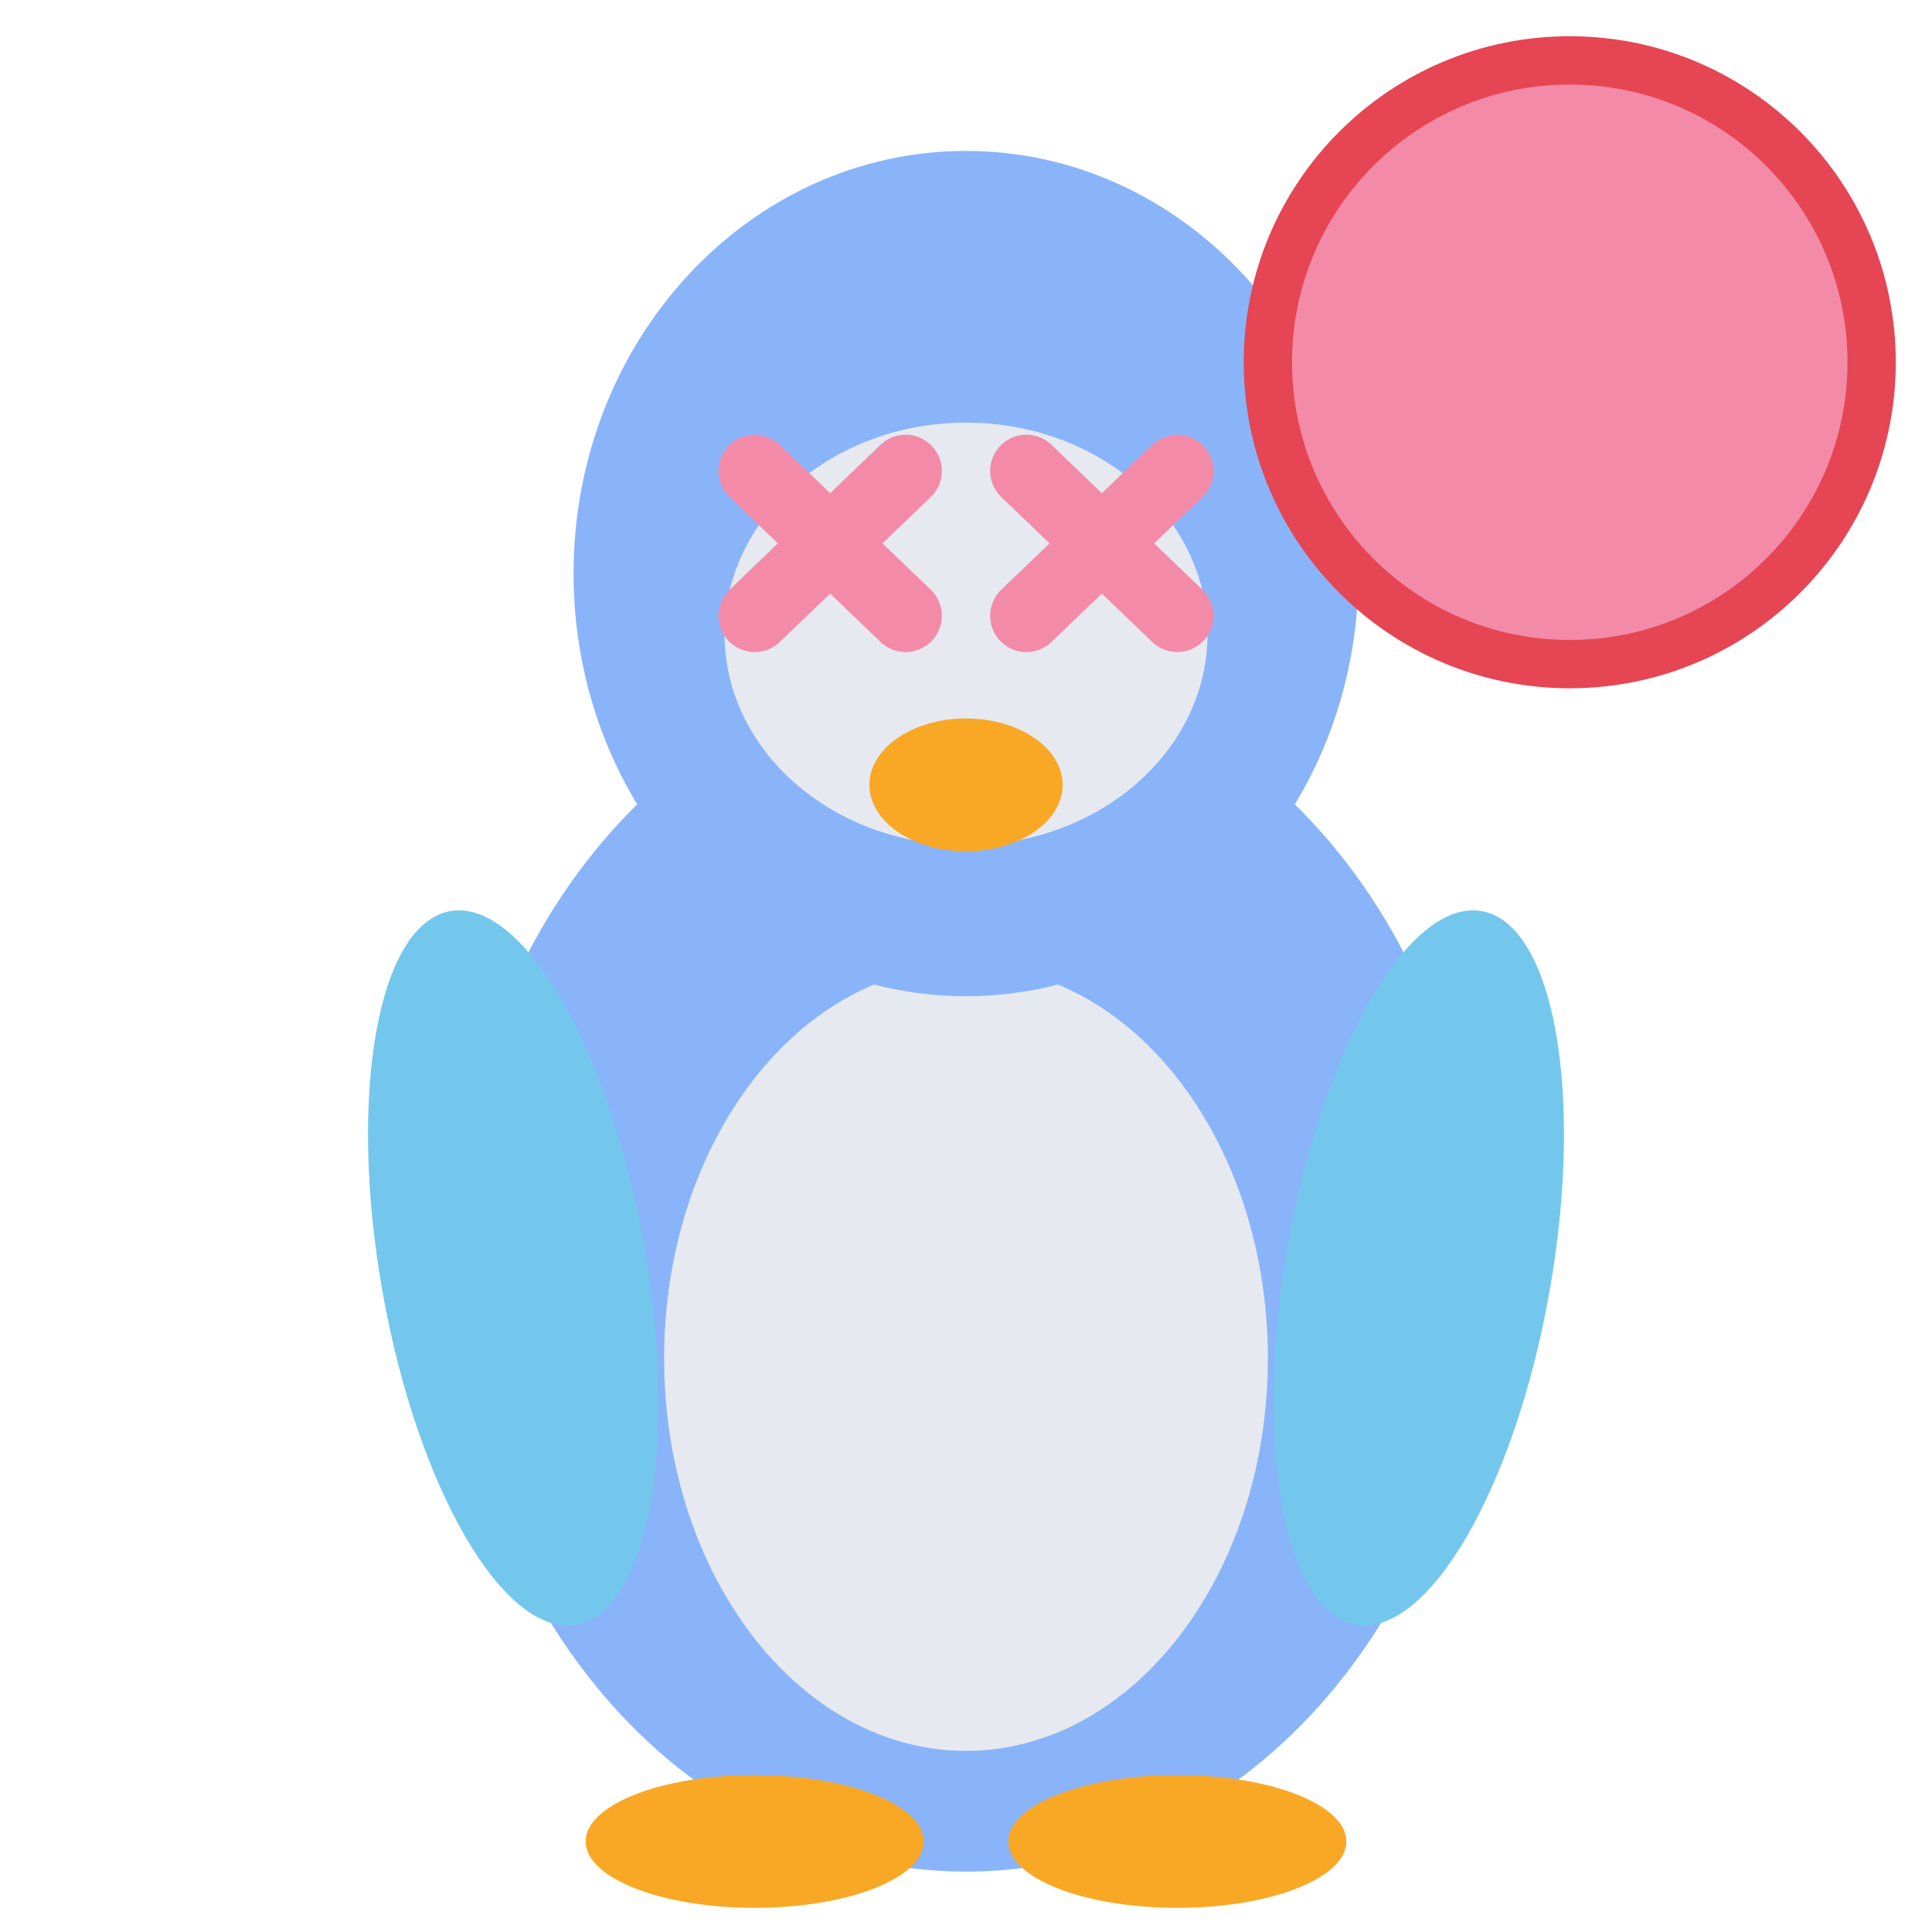
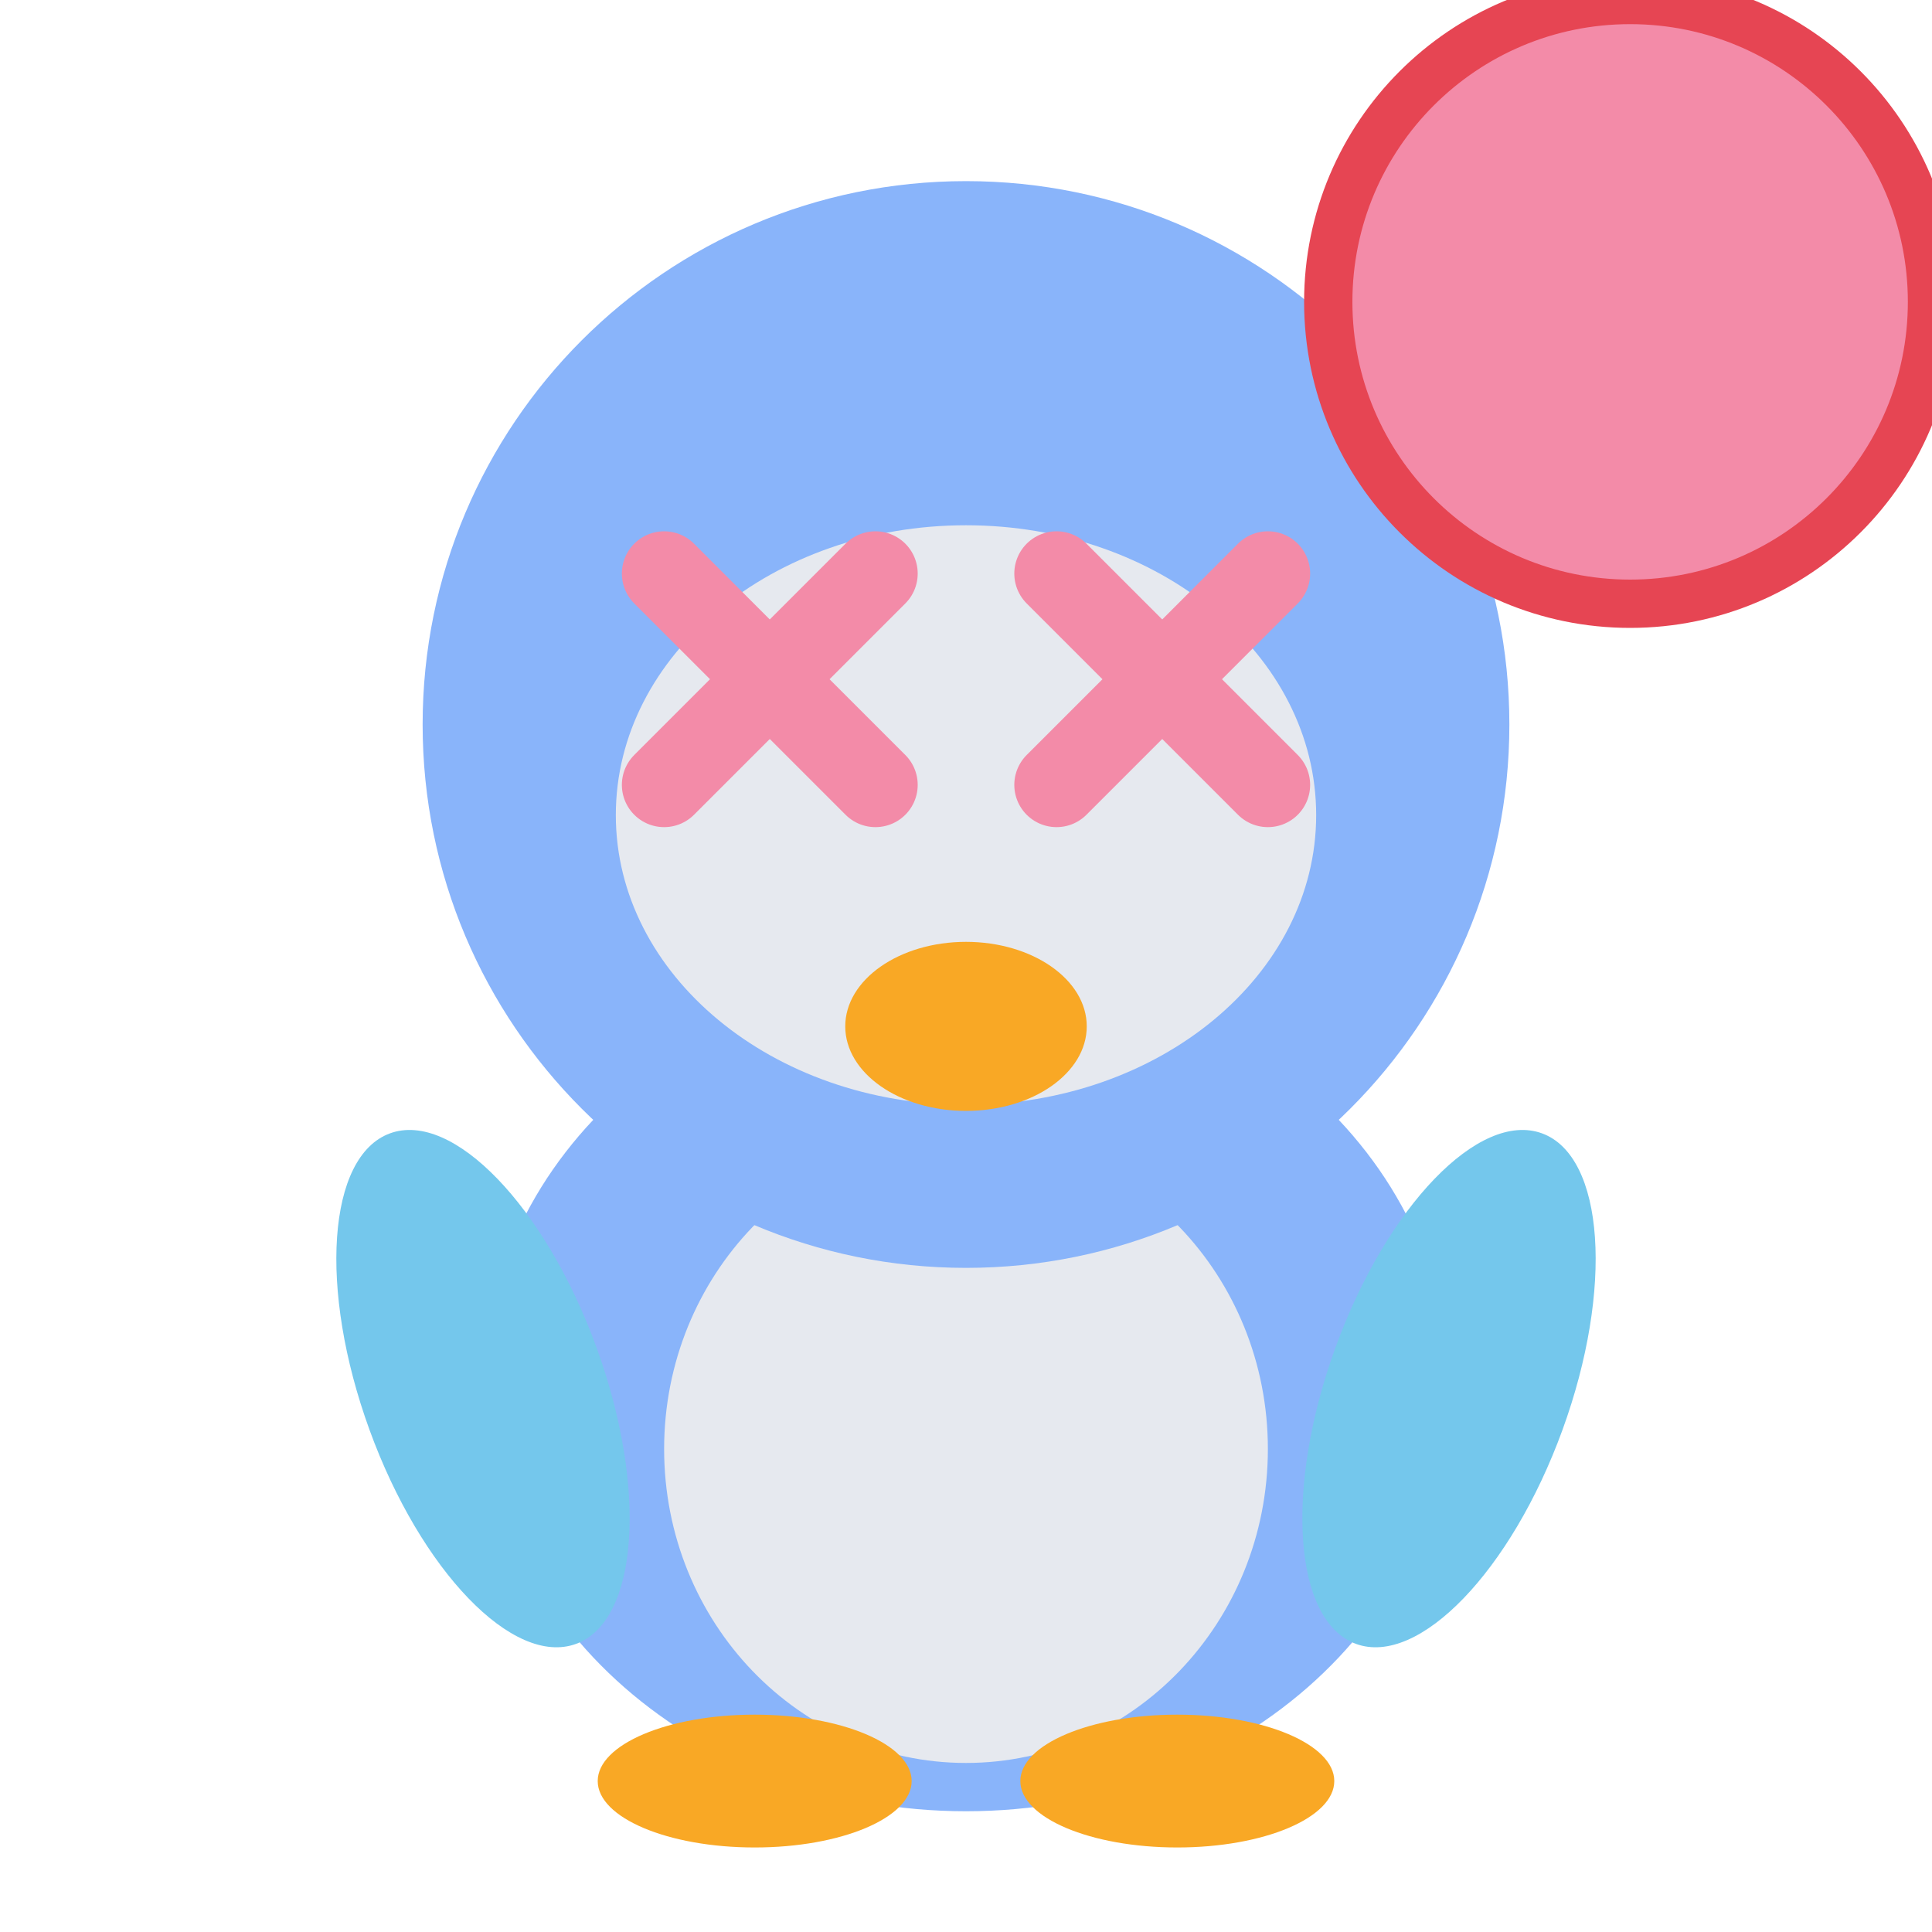
<svg xmlns="http://www.w3.org/2000/svg" viewBox="0 0 32 32">
-   <ellipse cx="16" cy="21" rx="8.5" ry="10" fill="#89b4fa" />
-   <ellipse cx="16" cy="22.5" rx="5" ry="6.5" fill="#e6e9ef" />
-   <ellipse cx="16" cy="9.5" rx="6.5" ry="7" fill="#89b4fa" />
-   <ellipse cx="16" cy="10.5" rx="4" ry="3.5" fill="#e6e9ef" />
-   <line x1="12.5" y1="7.8" x2="15" y2="10.2" stroke="#f38ba8" stroke-width="1.2" stroke-linecap="round" />
-   <line x1="15" y1="7.8" x2="12.5" y2="10.2" stroke="#f38ba8" stroke-width="1.2" stroke-linecap="round" />
-   <line x1="17" y1="7.8" x2="19.5" y2="10.2" stroke="#f38ba8" stroke-width="1.2" stroke-linecap="round" />
-   <line x1="19.5" y1="7.8" x2="17" y2="10.2" stroke="#f38ba8" stroke-width="1.2" stroke-linecap="round" />
-   <ellipse cx="16" cy="13" rx="1.6" ry="1.1" fill="#f9a825" />
-   <ellipse cx="8.5" cy="21" rx="2.2" ry="6" fill="#74c7ec" transform="rotate(-10 8.5 21)" />
-   <ellipse cx="23.5" cy="21" rx="2.2" ry="6" fill="#74c7ec" transform="rotate(10 23.5 21)" />
-   <ellipse cx="12.5" cy="30.5" rx="2.8" ry="1.1" fill="#f9a825" />
-   <ellipse cx="19.5" cy="30.5" rx="2.8" ry="1.1" fill="#f9a825" />
-   <circle cx="26" cy="6" r="5" fill="#f38ba8" stroke="#e64553" stroke-width="0.8" />
+   <ellipse cx="16" cy="23" rx="8" ry="7" fill="#89b4fa" />
+   <ellipse cx="16" cy="24" rx="5" ry="5.2" fill="#e6e9ef" />
+   <ellipse cx="8" cy="23" rx="2" ry="4.5" fill="#74c7ec" transform="rotate(-20 8 23)" />
+   <ellipse cx="24" cy="23" rx="2" ry="4.5" fill="#74c7ec" transform="rotate(20 24 23)" />
+   <circle cx="16" cy="12" r="9" fill="#89b4fa" />
+   <ellipse cx="16" cy="13.5" rx="5.8" ry="4.8" fill="#e6e9ef" />
+   <line x1="11" y1="9.5" x2="14.5" y2="13" stroke="#f38ba8" stroke-width="1.4" stroke-linecap="round" />
+   <line x1="14.5" y1="9.5" x2="11" y2="13" stroke="#f38ba8" stroke-width="1.4" stroke-linecap="round" />
+   <line x1="17.5" y1="9.5" x2="21" y2="13" stroke="#f38ba8" stroke-width="1.4" stroke-linecap="round" />
+   <line x1="21" y1="9.5" x2="17.5" y2="13" stroke="#f38ba8" stroke-width="1.4" stroke-linecap="round" />
+   <ellipse cx="16" cy="17" rx="2" ry="1.4" fill="#f9a825" />
+   <ellipse cx="12.5" cy="29.5" rx="2.6" ry="1.1" fill="#f9a825" />
+   <ellipse cx="19.5" cy="29.5" rx="2.6" ry="1.1" fill="#f9a825" />
+   <circle cx="27" cy="5" r="5" fill="#f38ba8" stroke="#e64553" stroke-width="0.8" />
</svg>
